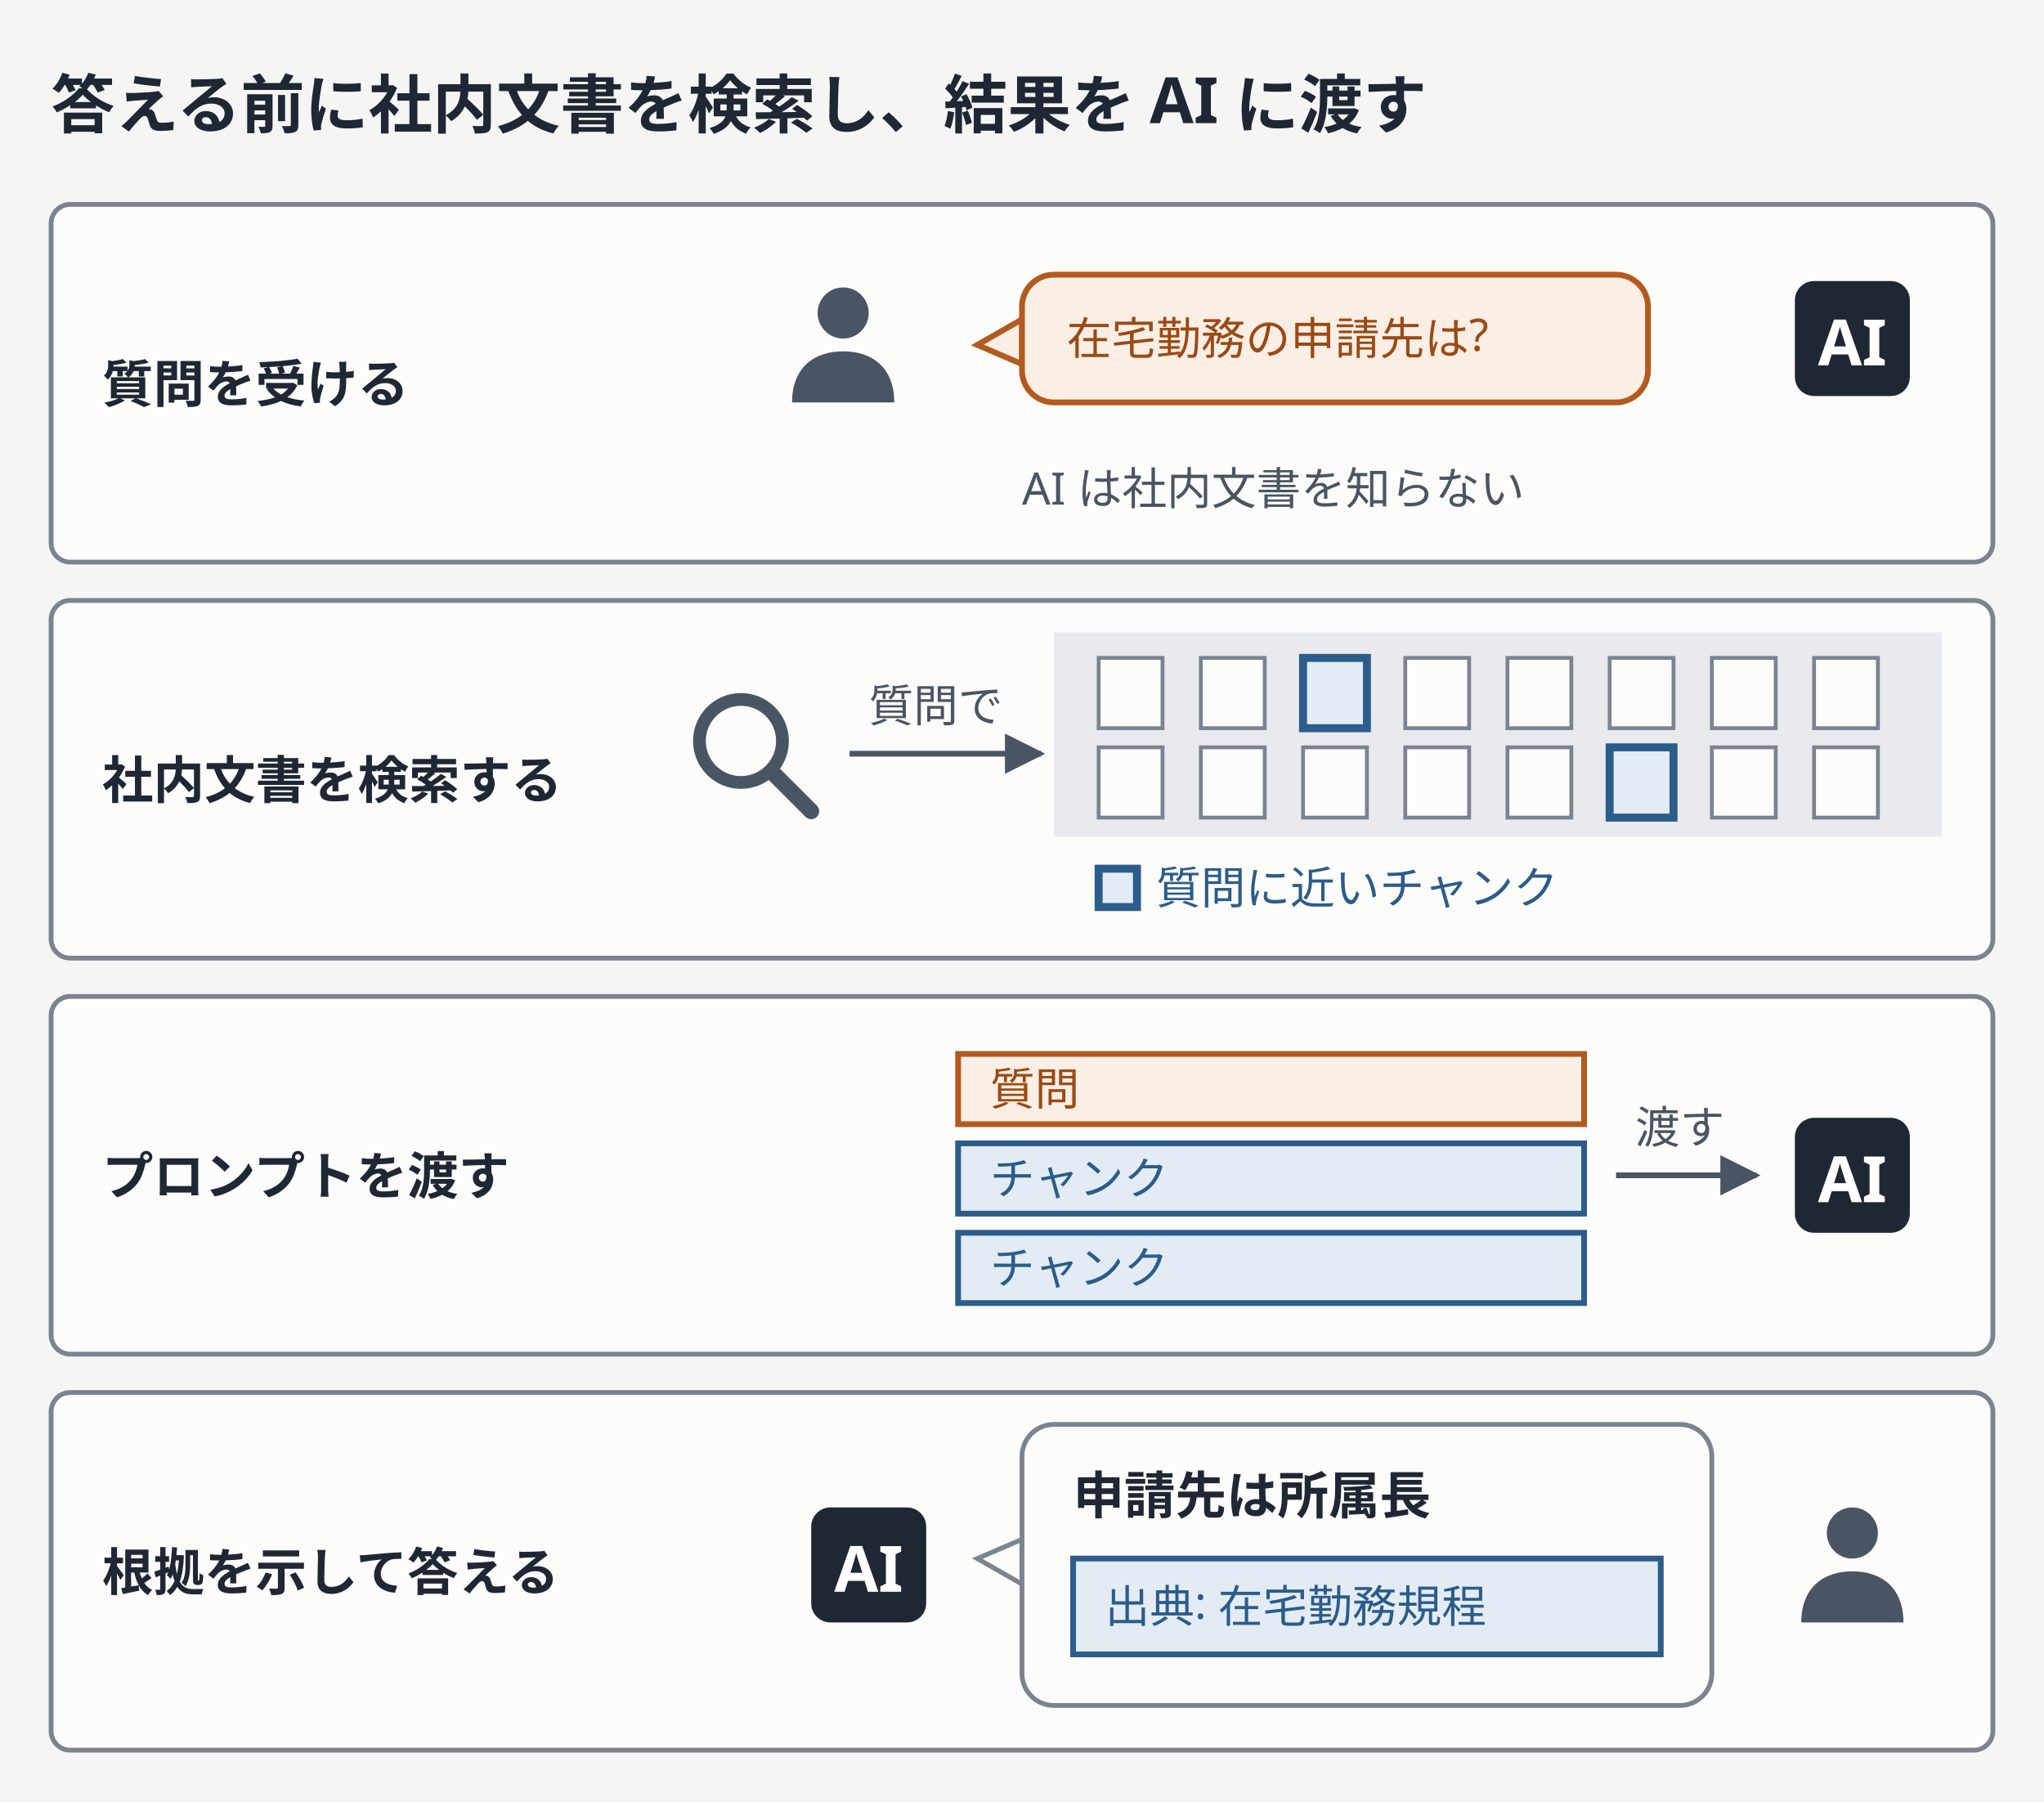
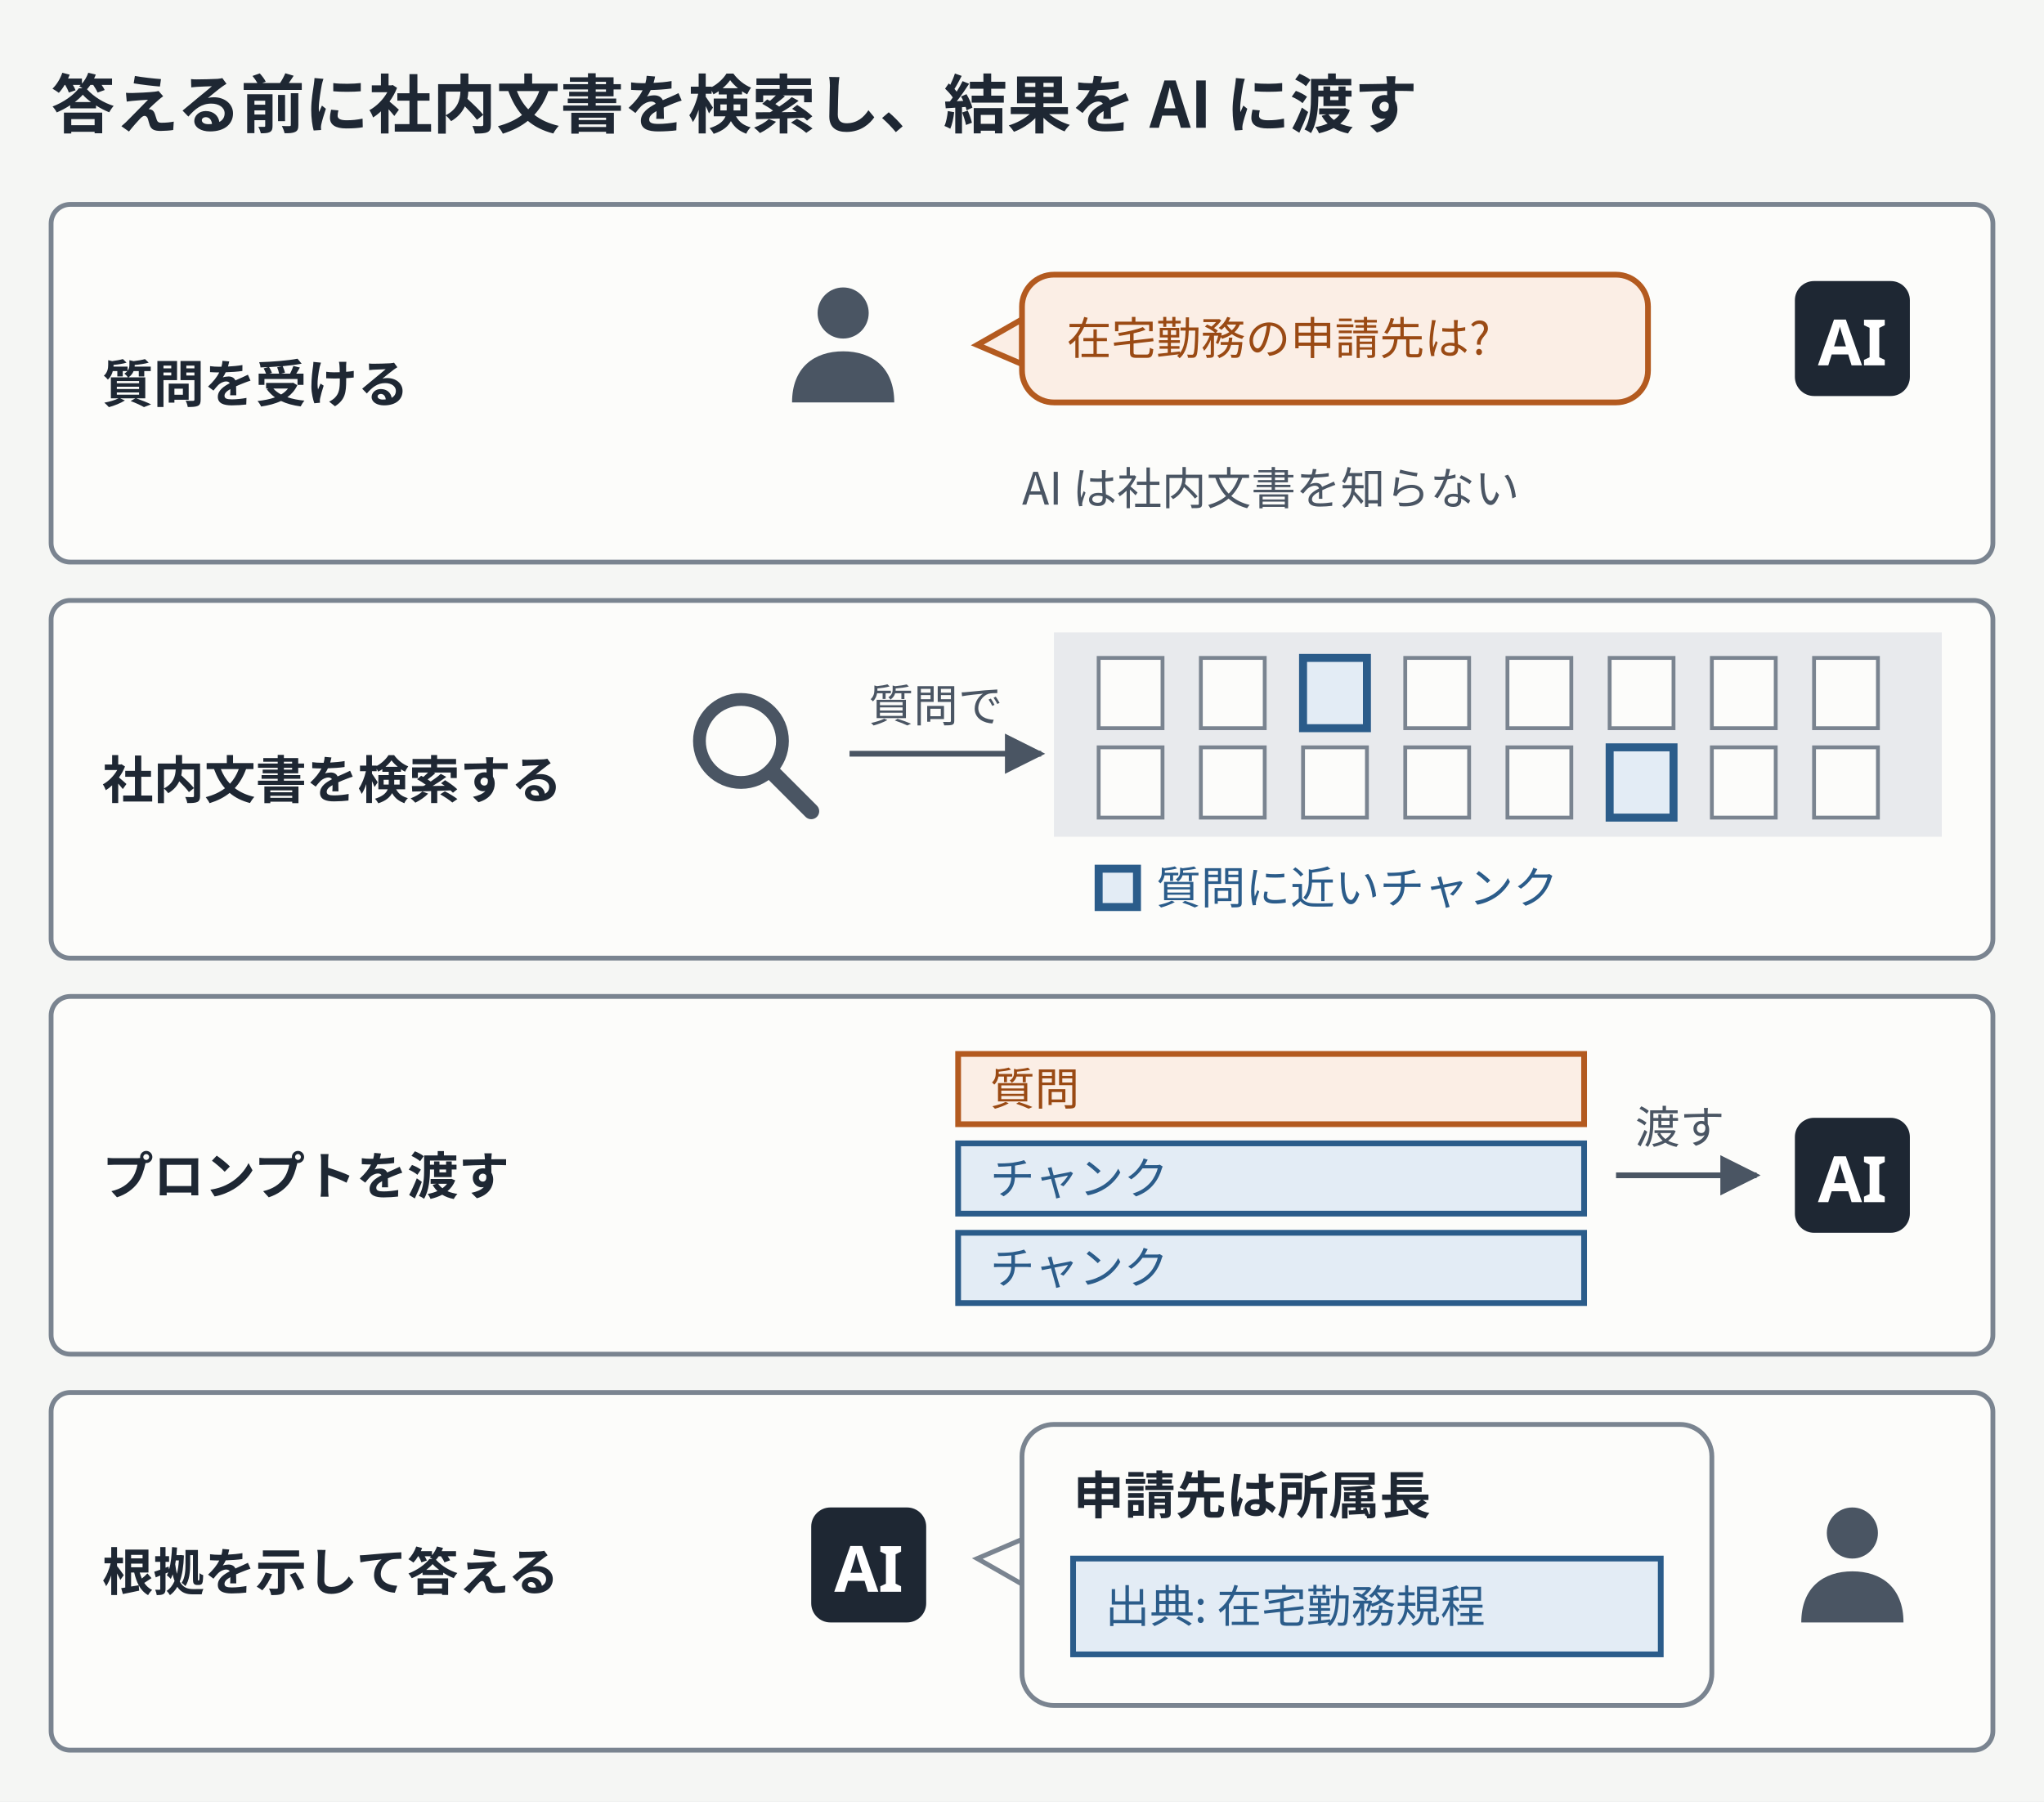
- <svg xmlns="http://www.w3.org/2000/svg" viewBox="0 0 640 564" width="640" height="564" font-family="'BIZ UDPGothic','Yu Gothic UI','Meiryo','Hiragino Sans','Noto Sans JP',sans-serif">
+ <svg xmlns="http://www.w3.org/2000/svg" viewBox="0 0 640 564" width="640" height="564" font-family="'BIZ UDPGothic','Yu Gothic UI','Meiryo','Hiragino Sans','Noto Sans JP','Noto Sans CJK JP','IPAPGothic',sans-serif">
  <defs>
    <marker id="a" viewBox="0 0 10 10" refX="9" refY="5" markerWidth="7" markerHeight="7" orient="auto-start-reverse">
      <path d="M0,0 L10,5 L0,10 z" fill="#4a5563" />
    </marker>
    <symbol id="person" viewBox="0 0 24 24">
      <circle cx="12" cy="7" r="4" fill="currentColor" />
      <path d="M4,21 C4,15.5 7.5,13 12,13 C16.5,13 20,15.5 20,21 Z" fill="currentColor" />
    </symbol>
    <symbol id="search" viewBox="0 0 24 24">
      <circle cx="10" cy="10" r="6.5" fill="none" stroke="currentColor" stroke-width="2" />
      <path d="M15,15 L21,21" stroke="currentColor" stroke-width="2.5" stroke-linecap="round" />
    </symbol>
    <symbol id="ai" viewBox="0 0 24 24">
      <rect x="3" y="3" width="18" height="18" rx="3" fill="currentColor" />
      <text x="12" y="16.2" font-size="10" font-weight="700" fill="#ffffff" text-anchor="middle" font-family="'BIZ UDPGothic','Yu Gothic UI','Meiryo',sans-serif">AI</text>
    </symbol>
  </defs>
  <style>
    .title { font-size: 20px; font-weight: 700; fill: #1e2733; }
    .h { font-size: 16px; font-weight: 700; fill: #1e2733; }
    .s { font-size: 14px; fill: #4a5563; }
    .panel { fill: #fcfcfa; stroke: #7a8490; stroke-width: 1.5; }
    .doc { fill: #fcfcfa; stroke: #7a8490; stroke-width: 1.2; }
    .hit { fill: #e3ecf5; stroke: #2b5c8a; stroke-width: 2.5; }
    .q { fill: #fbeee5; stroke: #b35a1f; stroke-width: 1.8; }
    .qt { font-size: 14px; fill: #9a4a14; }
    .f { fill: #e3ecf5; stroke: #2b5c8a; stroke-width: 1.8; }
    .ft { font-size: 14px; fill: #2b5c8a; }
    .line { stroke: #4a5563; stroke-width: 1.8; fill: none; marker-end: url(#a); }
  </style>
  <rect x="0" y="0" width="640" height="564" fill="#f5f6f4" />
  <text x="16" y="40" class="title">答える前に社内文書を検索し、結果を AI に渡す</text>
  <rect x="16" y="64" width="608" height="112" rx="6" class="panel" />
  <text x="32" y="126" class="h">質問を受ける</text>
  <use href="#person" x="240" y="84" width="48" height="48" color="#4a5563" />
  <path d="M320,100 L306,108 L320,114 Z" class="q" />
  <rect x="320" y="86" width="196" height="40" rx="10" class="q" />
  <text x="334" y="111" class="qt">在宅勤務の申請先は?</text>
  <use href="#ai" x="556" y="82" width="48" height="48" color="#1e2733" />
  <text x="320" y="158" class="s">AI は社内文書を知らない</text>
  <rect x="16" y="188" width="608" height="112" rx="6" class="panel" />
  <text x="32" y="250" class="h">社内文書を検索する</text>
  <use href="#search" x="212" y="212" width="48" height="48" color="#4a5563" />
  <path d="M266,236 L326,236" class="line" />
  <text x="272" y="226" class="s">質問で</text>
  <rect x="330" y="198" width="278" height="64" fill="#e8eaed" />
  <rect x="344" y="206" width="20" height="22" class="doc" />
  <rect x="376" y="206" width="20" height="22" class="doc" />
  <rect x="408" y="206" width="20" height="22" class="hit" />
  <rect x="440" y="206" width="20" height="22" class="doc" />
  <rect x="472" y="206" width="20" height="22" class="doc" />
  <rect x="504" y="206" width="20" height="22" class="doc" />
  <rect x="536" y="206" width="20" height="22" class="doc" />
  <rect x="568" y="206" width="20" height="22" class="doc" />
  <rect x="344" y="234" width="20" height="22" class="doc" />
  <rect x="376" y="234" width="20" height="22" class="doc" />
  <rect x="408" y="234" width="20" height="22" class="doc" />
  <rect x="440" y="234" width="20" height="22" class="doc" />
  <rect x="472" y="234" width="20" height="22" class="doc" />
  <rect x="504" y="234" width="20" height="22" class="hit" />
  <rect x="536" y="234" width="20" height="22" class="doc" />
  <rect x="568" y="234" width="20" height="22" class="doc" />
  <rect x="344" y="272" width="12" height="12" class="hit" />
  <text x="362" y="283" class="ft">質問に近いチャンク</text>
  <rect x="16" y="312" width="608" height="112" rx="6" class="panel" />
  <text x="32" y="374" class="h">プロンプトを渡す</text>
  <rect x="300" y="330" width="196" height="22" class="q" />
  <text x="310" y="346" class="qt">質問</text>
  <rect x="300" y="358" width="196" height="22" class="f" />
  <text x="310" y="374" class="ft">チャンク</text>
  <rect x="300" y="386" width="196" height="22" class="f" />
  <text x="310" y="402" class="ft">チャンク</text>
  <path d="M506,368 L550,368" class="line" />
  <text x="512" y="358" class="s">渡す</text>
  <use href="#ai" x="556" y="344" width="48" height="48" color="#1e2733" />
  <rect x="16" y="436" width="608" height="112" rx="6" class="panel" />
  <text x="32" y="498" class="h">根拠を示して答える</text>
  <use href="#ai" x="248" y="466" width="48" height="48" color="#1e2733" />
  <path d="M320,482 L306,488 L320,496 Z" fill="#fcfcfa" stroke="#7a8490" stroke-width="1.5" />
  <rect x="320" y="446" width="216" height="88" rx="10" fill="#fcfcfa" stroke="#7a8490" stroke-width="1.5" />
  <text x="336" y="474" class="h">申請先は所属長</text>
  <rect x="336" y="488" width="184" height="30" class="f" />
  <text x="346" y="508" class="ft">出典: 在宅勤務規程</text>
  <use href="#person" x="556" y="466" width="48" height="48" color="#4a5563" />
</svg>
